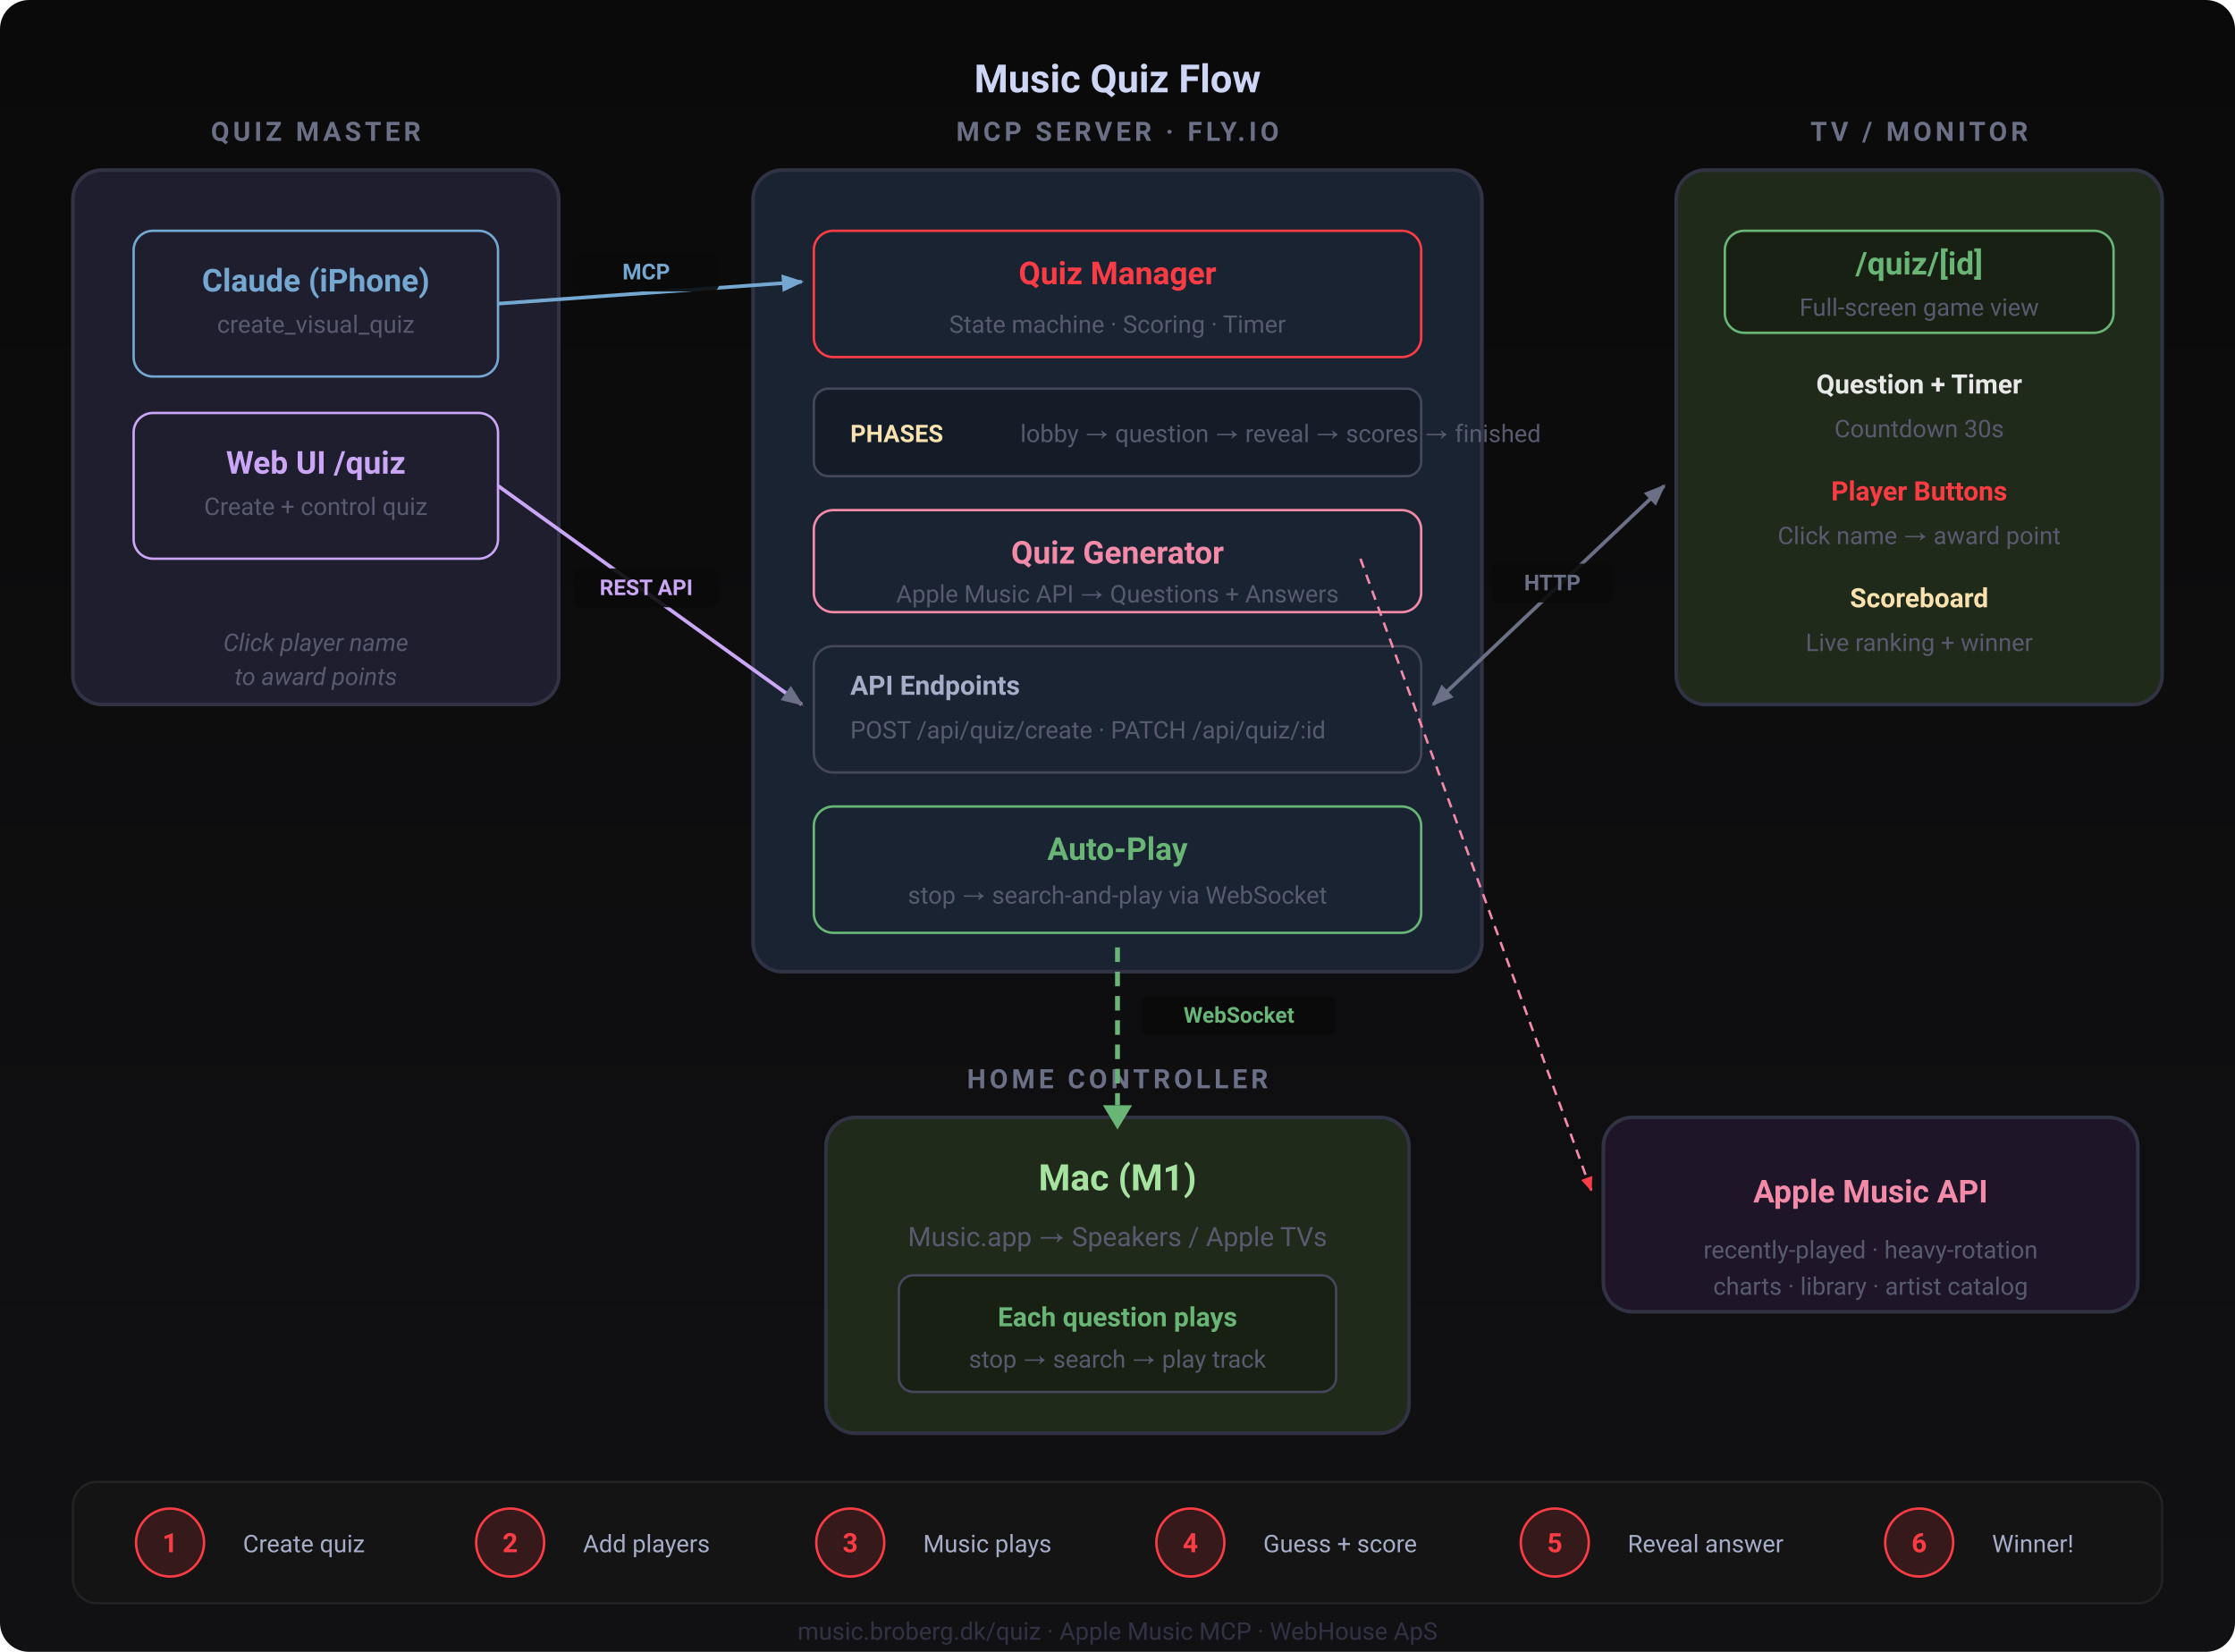
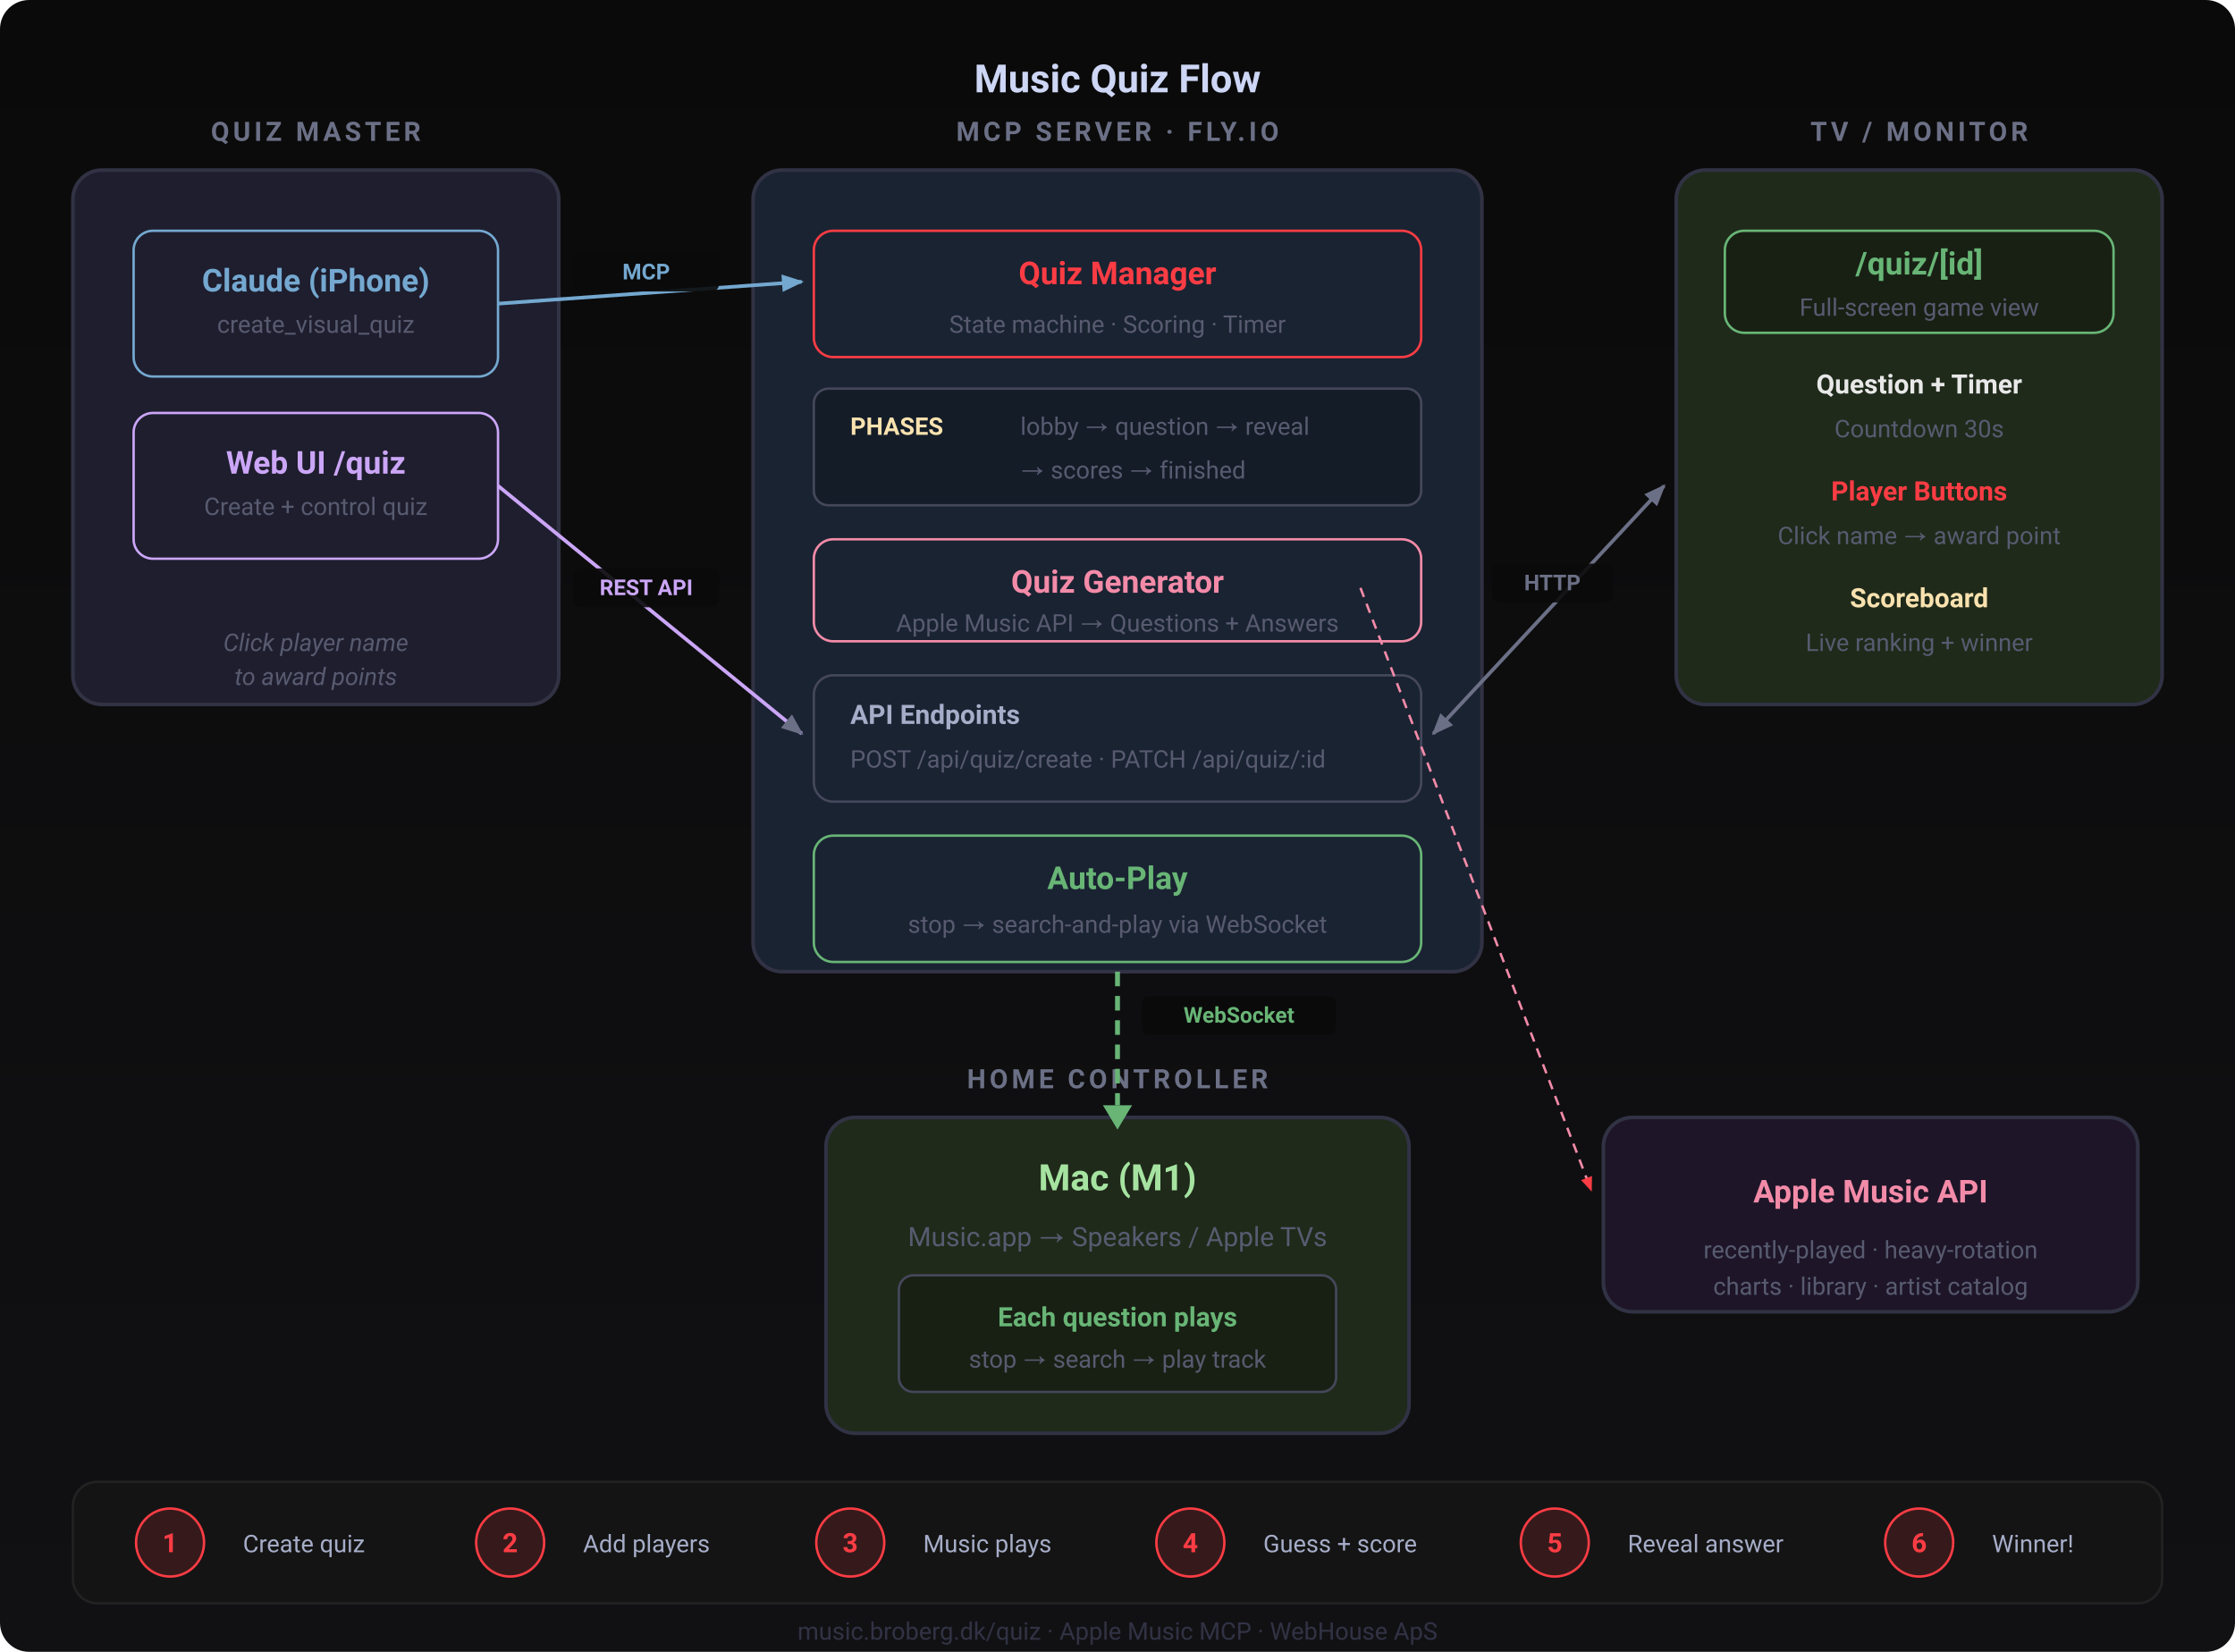
<svg xmlns="http://www.w3.org/2000/svg" viewBox="0 0 920 680" font-family="-apple-system, BlinkMacSystemFont, 'Segoe UI', Roboto, Helvetica, Arial, sans-serif">
  <defs>
    <linearGradient id="bgGrad" x1="0" y1="0" x2="0" y2="1">
      <stop offset="0%" stop-color="#0a0a0a" />
      <stop offset="100%" stop-color="#111114" />
    </linearGradient>
    <marker id="arrow" viewBox="0 0 10 10" refX="9" refY="5" markerWidth="6" markerHeight="6" orient="auto-start-reverse">
      <path d="M 0 1 L 10 5 L 0 9 z" fill="#6c7086" />
    </marker>
    <marker id="arrowRed" viewBox="0 0 10 10" refX="9" refY="5" markerWidth="6" markerHeight="6" orient="auto-start-reverse">
      <path d="M 0 1 L 10 5 L 0 9 z" fill="#fc3c44" />
    </marker>
    <marker id="arrowGreen" viewBox="0 0 10 10" refX="9" refY="5" markerWidth="6" markerHeight="6" orient="auto-start-reverse">
      <path d="M 0 1 L 10 5 L 0 9 z" fill="#68b576" />
    </marker>
    <marker id="arrowBlue" viewBox="0 0 10 10" refX="9" refY="5" markerWidth="6" markerHeight="6" orient="auto-start-reverse">
      <path d="M 0 1 L 10 5 L 0 9 z" fill="#74a8d0" />
    </marker>
  </defs>
  <rect width="920" height="680" fill="url(#bgGrad)" rx="12" />
  <text x="460" y="38" text-anchor="middle" fill="#cdd6f4" font-size="16" font-weight="700">Music Quiz Flow</text>
  <rect x="30" y="70" width="200" height="220" rx="12" fill="#1e1e2e" stroke="#313244" stroke-width="1.5" />
  <text x="130" y="58" text-anchor="middle" fill="#6c7086" font-size="11" font-weight="600" letter-spacing="1.5">QUIZ MASTER</text>
  <rect x="55" y="95" width="150" height="60" rx="8" fill="#1e1e2e" stroke="#74a8d0" stroke-width="1" />
  <text x="130" y="120" text-anchor="middle" fill="#74a8d0" font-size="13" font-weight="600">Claude (iPhone)</text>
  <text x="130" y="137" text-anchor="middle" fill="#585b70" font-size="10">create_visual_quiz</text>
  <rect x="55" y="170" width="150" height="60" rx="8" fill="#1e1e2e" stroke="#cba6f7" stroke-width="1" />
  <text x="130" y="195" text-anchor="middle" fill="#cba6f7" font-size="13" font-weight="600">Web UI /quiz</text>
  <text x="130" y="212" text-anchor="middle" fill="#585b70" font-size="10">Create + control quiz</text>
  <text x="130" y="268" text-anchor="middle" fill="#585b70" font-size="10" font-style="italic">Click player name</text>
  <text x="130" y="282" text-anchor="middle" fill="#585b70" font-size="10" font-style="italic">to award points</text>
  <rect x="310" y="70" width="300" height="330" rx="12" fill="#1a2332" stroke="#313244" stroke-width="1.5" />
  <text x="460" y="58" text-anchor="middle" fill="#6c7086" font-size="11" font-weight="600" letter-spacing="1.5">MCP SERVER · FLY.IO</text>
  <rect x="335" y="95" width="250" height="52" rx="8" fill="#1a2332" stroke="#fc3c44" stroke-width="1" />
  <text x="460" y="117" text-anchor="middle" fill="#fc3c44" font-size="13" font-weight="600">Quiz Manager</text>
  <text x="460" y="137" text-anchor="middle" fill="#585b70" font-size="10">State machine · Scoring · Timer</text>
-   <rect x="335" y="160" width="250" height="36" rx="6" fill="#141c28" stroke="#45475a" stroke-width="1" />
-   <text x="350" y="182" fill="#f9e2af" font-size="10" font-weight="600">PHASES</text>
-   <text x="420" y="182" fill="#585b70" font-size="10">lobby → question → reveal → scores → finished</text>
-   <rect x="335" y="210" width="250" height="42" rx="8" fill="#1a2332" stroke="#f38ba8" stroke-width="1" />
-   <text x="460" y="232" text-anchor="middle" fill="#f38ba8" font-size="13" font-weight="600">Quiz Generator</text>
-   <text x="460" y="248" text-anchor="middle" fill="#585b70" font-size="10">Apple Music API → Questions + Answers</text>
-   <rect x="335" y="266" width="250" height="52" rx="8" fill="#1a2332" stroke="#45475a" stroke-width="1" />
-   <text x="350" y="286" fill="#a6adc8" font-size="11" font-weight="600">API Endpoints</text>
-   <text x="350" y="304" fill="#585b70" font-size="10">POST /api/quiz/create · PATCH /api/quiz/:id</text>
-   <rect x="335" y="332" width="250" height="52" rx="8" fill="#1a2332" stroke="#68b576" stroke-width="1" />
-   <text x="460" y="354" text-anchor="middle" fill="#68b576" font-size="13" font-weight="600">Auto-Play</text>
-   <text x="460" y="372" text-anchor="middle" fill="#585b70" font-size="10">stop → search-and-play via WebSocket</text>
+   <rect x="335" y="160" width="250" height="48" rx="6" fill="#141c28" stroke="#45475a" stroke-width="1" />
+   <text x="350" y="179" fill="#f9e2af" font-size="10" font-weight="600">PHASES</text>
+   <text x="420" y="179" fill="#585b70" font-size="10">lobby → question → reveal</text>
+   <text x="420" y="197" fill="#585b70" font-size="10">→ scores → finished</text>
+   <rect x="335" y="222" width="250" height="42" rx="8" fill="#1a2332" stroke="#f38ba8" stroke-width="1" />
+   <text x="460" y="244" text-anchor="middle" fill="#f38ba8" font-size="13" font-weight="600">Quiz Generator</text>
+   <text x="460" y="260" text-anchor="middle" fill="#585b70" font-size="10">Apple Music API → Questions + Answers</text>
+   <rect x="335" y="278" width="250" height="52" rx="8" fill="#1a2332" stroke="#45475a" stroke-width="1" />
+   <text x="350" y="298" fill="#a6adc8" font-size="11" font-weight="600">API Endpoints</text>
+   <text x="350" y="316" fill="#585b70" font-size="10">POST /api/quiz/create · PATCH /api/quiz/:id</text>
+   <rect x="335" y="344" width="250" height="52" rx="8" fill="#1a2332" stroke="#68b576" stroke-width="1" />
+   <text x="460" y="366" text-anchor="middle" fill="#68b576" font-size="13" font-weight="600">Auto-Play</text>
+   <text x="460" y="384" text-anchor="middle" fill="#585b70" font-size="10">stop → search-and-play via WebSocket</text>
  <rect x="690" y="70" width="200" height="220" rx="12" fill="#1f2a1a" stroke="#313244" stroke-width="1.5" />
  <text x="790" y="58" text-anchor="middle" fill="#6c7086" font-size="11" font-weight="600" letter-spacing="1.5">TV / MONITOR</text>
  <rect x="710" y="95" width="160" height="42" rx="8" fill="#182014" stroke="#68b576" stroke-width="1" />
  <text x="790" y="113" text-anchor="middle" fill="#68b576" font-size="13" font-weight="600">/quiz/[id]</text>
  <text x="790" y="130" text-anchor="middle" fill="#585b70" font-size="10">Full-screen game view</text>
  <text x="790" y="162" text-anchor="middle" fill="#e8e8e8" font-size="11" font-weight="600">Question + Timer</text>
  <text x="790" y="180" text-anchor="middle" fill="#585b70" font-size="10">Countdown 30s</text>
  <text x="790" y="206" text-anchor="middle" fill="#fc3c44" font-size="11" font-weight="600">Player Buttons</text>
  <text x="790" y="224" text-anchor="middle" fill="#585b70" font-size="10">Click name → award point</text>
  <text x="790" y="250" text-anchor="middle" fill="#f9e2af" font-size="11" font-weight="600">Scoreboard</text>
  <text x="790" y="268" text-anchor="middle" fill="#585b70" font-size="10">Live ranking + winner</text>
  <rect x="340" y="460" width="240" height="130" rx="12" fill="#1f2a1a" stroke="#313244" stroke-width="1.5" />
  <text x="460" y="448" text-anchor="middle" fill="#6c7086" font-size="11" font-weight="600" letter-spacing="1.5">HOME CONTROLLER</text>
  <text x="460" y="490" text-anchor="middle" fill="#a6e3a1" font-size="15" font-weight="700">Mac (M1)</text>
  <text x="460" y="513" text-anchor="middle" fill="#585b70" font-size="11">Music.app → Speakers / Apple TVs</text>
  <rect x="370" y="525" width="180" height="48" rx="6" fill="#182014" stroke="#45475a" stroke-width="1" />
  <text x="460" y="546" text-anchor="middle" fill="#68b576" font-size="11" font-weight="600">Each question plays</text>
  <text x="460" y="563" text-anchor="middle" fill="#585b70" font-size="10">stop → search → play track</text>
  <rect x="660" y="460" width="220" height="80" rx="12" fill="#1e1528" stroke="#313244" stroke-width="1.5" />
  <text x="770" y="495" text-anchor="middle" fill="#f38ba8" font-size="13" font-weight="600">Apple Music API</text>
  <text x="770" y="518" text-anchor="middle" fill="#585b70" font-size="10">recently-played · heavy-rotation</text>
  <text x="770" y="533" text-anchor="middle" fill="#585b70" font-size="10">charts · library · artist catalog</text>
  <line x1="205" y1="125" x2="330" y2="116" stroke="#74a8d0" stroke-width="1.5" marker-end="url(#arrowBlue)" />
  <rect x="236" y="104" width="60" height="16" rx="3" fill="#0a0a0a" fill-opacity="0.9" />
  <text x="266" y="115" text-anchor="middle" fill="#74a8d0" font-size="9" font-weight="600">MCP</text>
-   <line x1="205" y1="200" x2="330" y2="290" stroke="#cba6f7" stroke-width="1.5" marker-end="url(#arrow)" />
+   <line x1="205" y1="200" x2="330" y2="302" stroke="#cba6f7" stroke-width="1.5" marker-end="url(#arrow)" />
  <rect x="236" y="234" width="60" height="16" rx="3" fill="#0a0a0a" fill-opacity="0.9" />
  <text x="266" y="245" text-anchor="middle" fill="#cba6f7" font-size="9" font-weight="600">REST API</text>
-   <line x1="590" y1="290" x2="685" y2="200" stroke="#6c7086" stroke-width="1.5" marker-end="url(#arrow)" marker-start="url(#arrow)" />
+   <line x1="590" y1="302" x2="685" y2="200" stroke="#6c7086" stroke-width="1.5" marker-end="url(#arrow)" marker-start="url(#arrow)" />
  <rect x="614" y="232" width="50" height="16" rx="3" fill="#0a0a0a" fill-opacity="0.9" />
  <text x="639" y="243" text-anchor="middle" fill="#6c7086" font-size="9" font-weight="600">HTTP</text>
-   <line x1="460" y1="390" x2="460" y2="455" stroke="#68b576" stroke-width="2" stroke-dasharray="6 4" />
+   <line x1="460" y1="400" x2="460" y2="455" stroke="#68b576" stroke-width="2" stroke-dasharray="6 4" />
  <polygon points="454,455 460,465 466,455" fill="#68b576" />
  <rect x="470" y="410" width="80" height="16" rx="3" fill="#0a0a0a" fill-opacity="0.9" />
  <text x="510" y="421" text-anchor="middle" fill="#68b576" font-size="9" font-weight="600">WebSocket</text>
-   <line x1="560" y1="230" x2="655" y2="490" stroke="#f38ba8" stroke-width="1" stroke-dasharray="4 3" marker-end="url(#arrowRed)" />
+   <line x1="560" y1="242" x2="655" y2="490" stroke="#f38ba8" stroke-width="1" stroke-dasharray="4 3" marker-end="url(#arrowRed)" />
  <rect x="30" y="610" width="860" height="50" rx="10" fill="#141414" stroke="#222" stroke-width="1" />
  <circle cx="70" cy="635" r="14" fill="#fc3c44" fill-opacity="0.15" stroke="#fc3c44" stroke-width="1" />
  <text x="70" y="639" text-anchor="middle" fill="#fc3c44" font-size="11" font-weight="700">1</text>
  <text x="100" y="639" fill="#a6adc8" font-size="10">Create quiz</text>
  <circle cx="210" cy="635" r="14" fill="#fc3c44" fill-opacity="0.15" stroke="#fc3c44" stroke-width="1" />
  <text x="210" y="639" text-anchor="middle" fill="#fc3c44" font-size="11" font-weight="700">2</text>
  <text x="240" y="639" fill="#a6adc8" font-size="10">Add players</text>
  <circle cx="350" cy="635" r="14" fill="#fc3c44" fill-opacity="0.15" stroke="#fc3c44" stroke-width="1" />
  <text x="350" y="639" text-anchor="middle" fill="#fc3c44" font-size="11" font-weight="700">3</text>
  <text x="380" y="639" fill="#a6adc8" font-size="10">Music plays</text>
  <circle cx="490" cy="635" r="14" fill="#fc3c44" fill-opacity="0.15" stroke="#fc3c44" stroke-width="1" />
  <text x="490" y="639" text-anchor="middle" fill="#fc3c44" font-size="11" font-weight="700">4</text>
  <text x="520" y="639" fill="#a6adc8" font-size="10">Guess + score</text>
  <circle cx="640" cy="635" r="14" fill="#fc3c44" fill-opacity="0.15" stroke="#fc3c44" stroke-width="1" />
  <text x="640" y="639" text-anchor="middle" fill="#fc3c44" font-size="11" font-weight="700">5</text>
  <text x="670" y="639" fill="#a6adc8" font-size="10">Reveal answer</text>
  <circle cx="790" cy="635" r="14" fill="#fc3c44" fill-opacity="0.15" stroke="#fc3c44" stroke-width="1" />
  <text x="790" y="639" text-anchor="middle" fill="#fc3c44" font-size="11" font-weight="700">6</text>
  <text x="820" y="639" fill="#a6adc8" font-size="10">Winner!</text>
  <text x="460" y="675" text-anchor="middle" fill="#313244" font-size="10">music.broberg.dk/quiz · Apple Music MCP · WebHouse ApS</text>
</svg>
